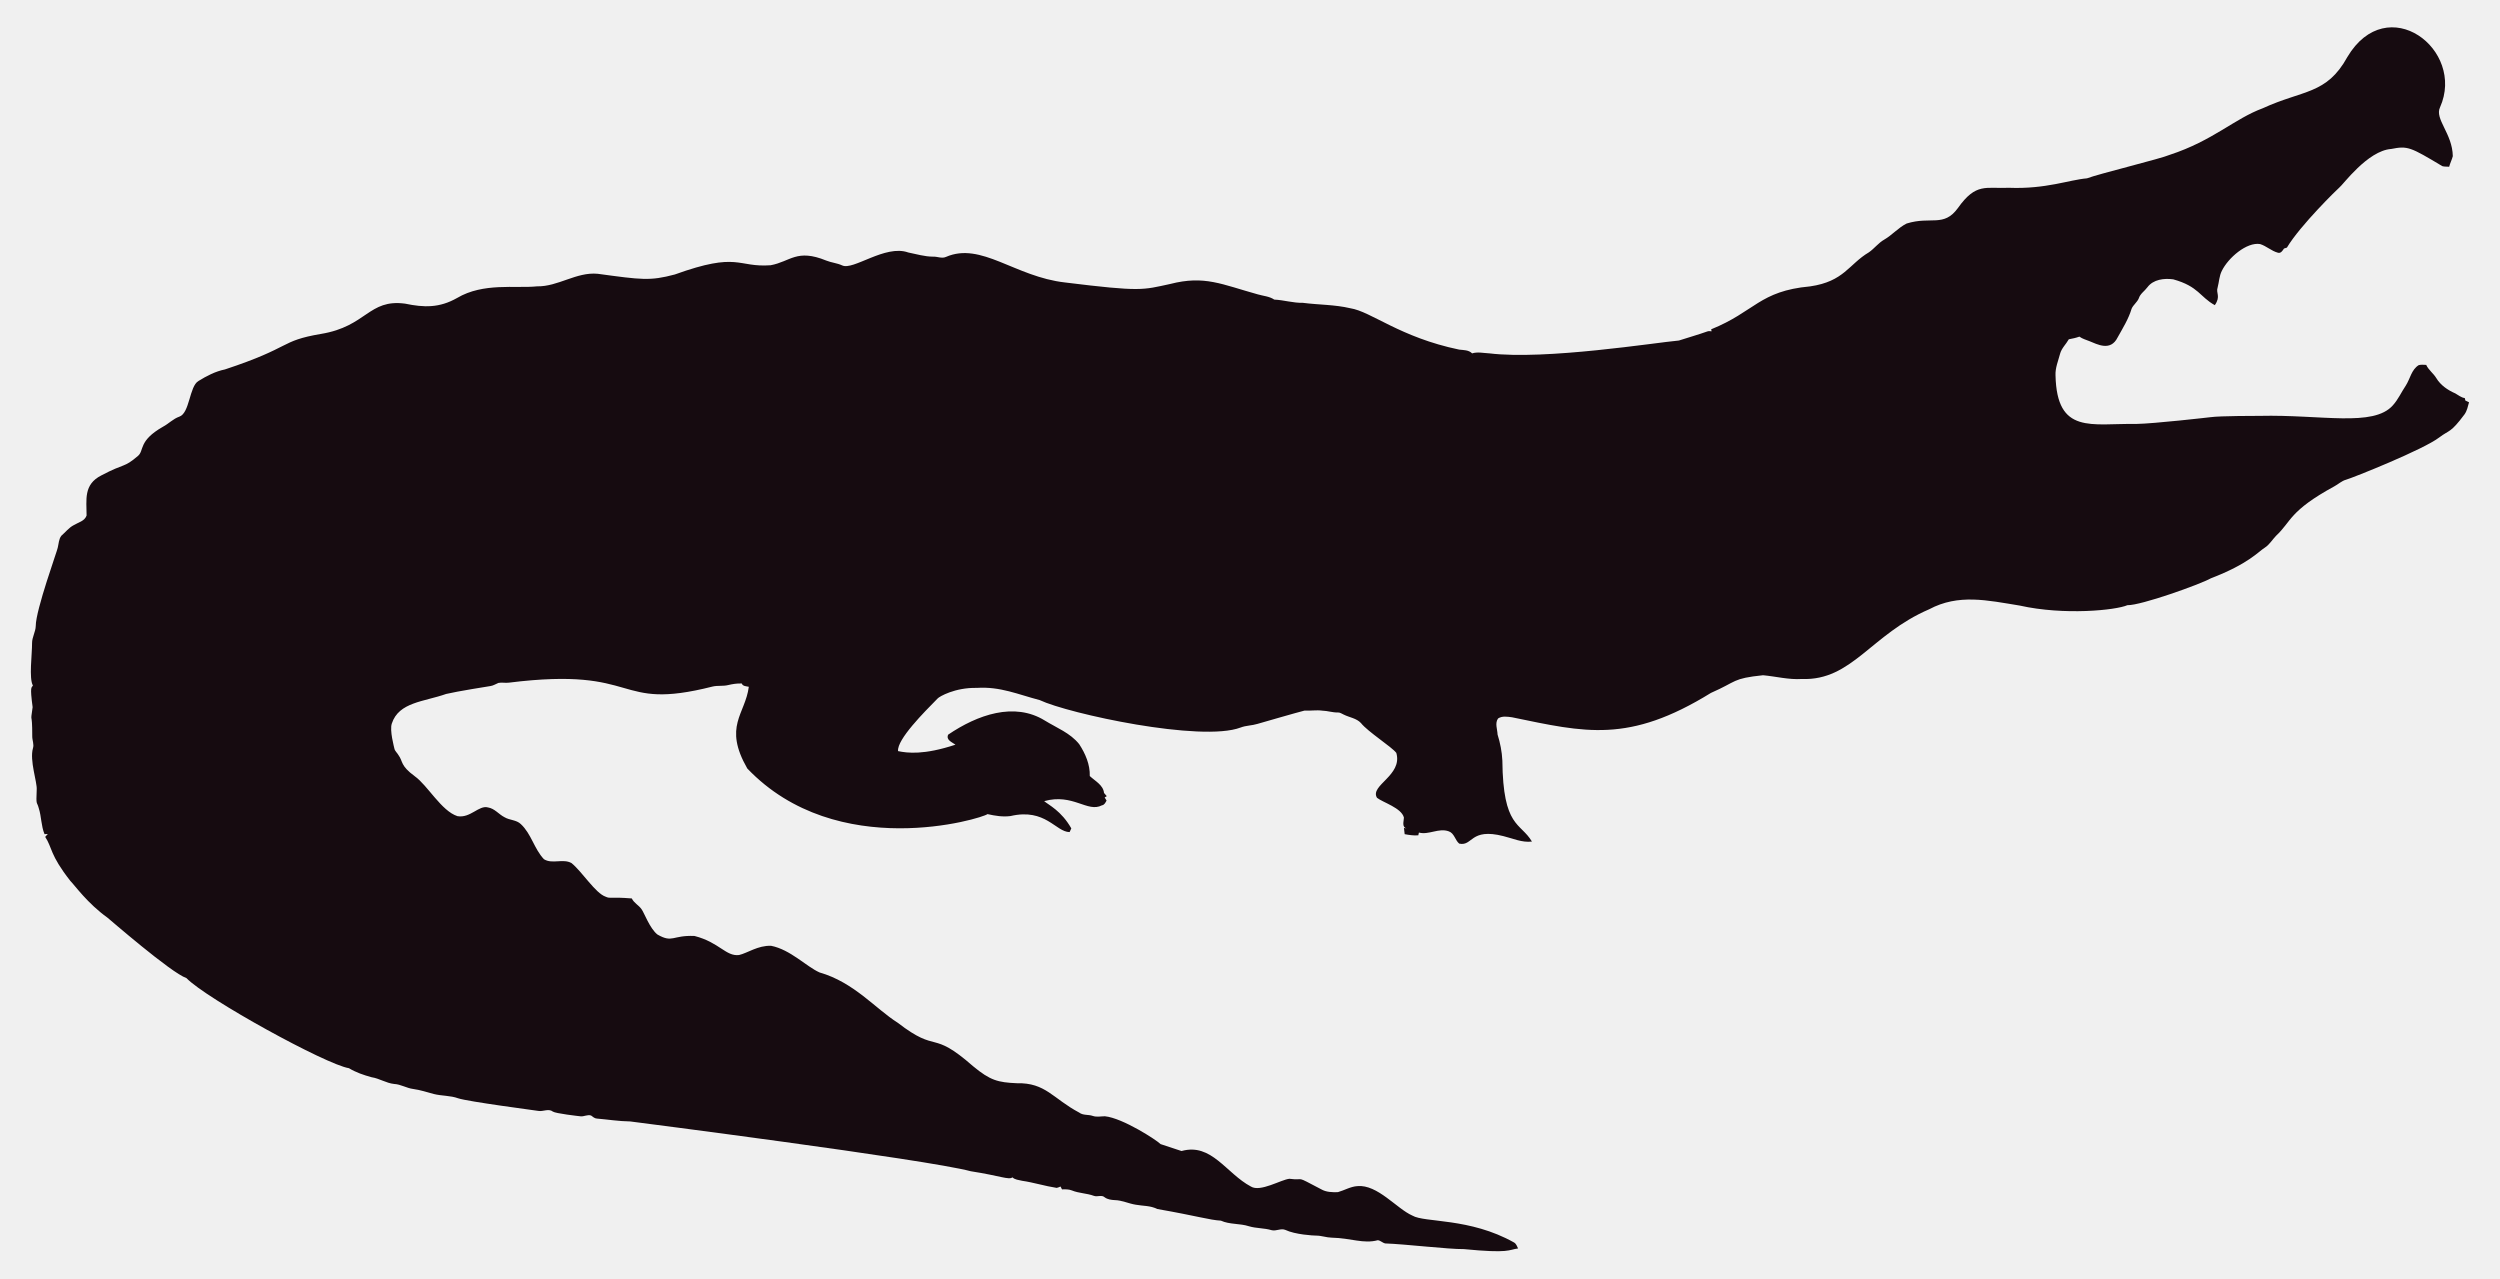
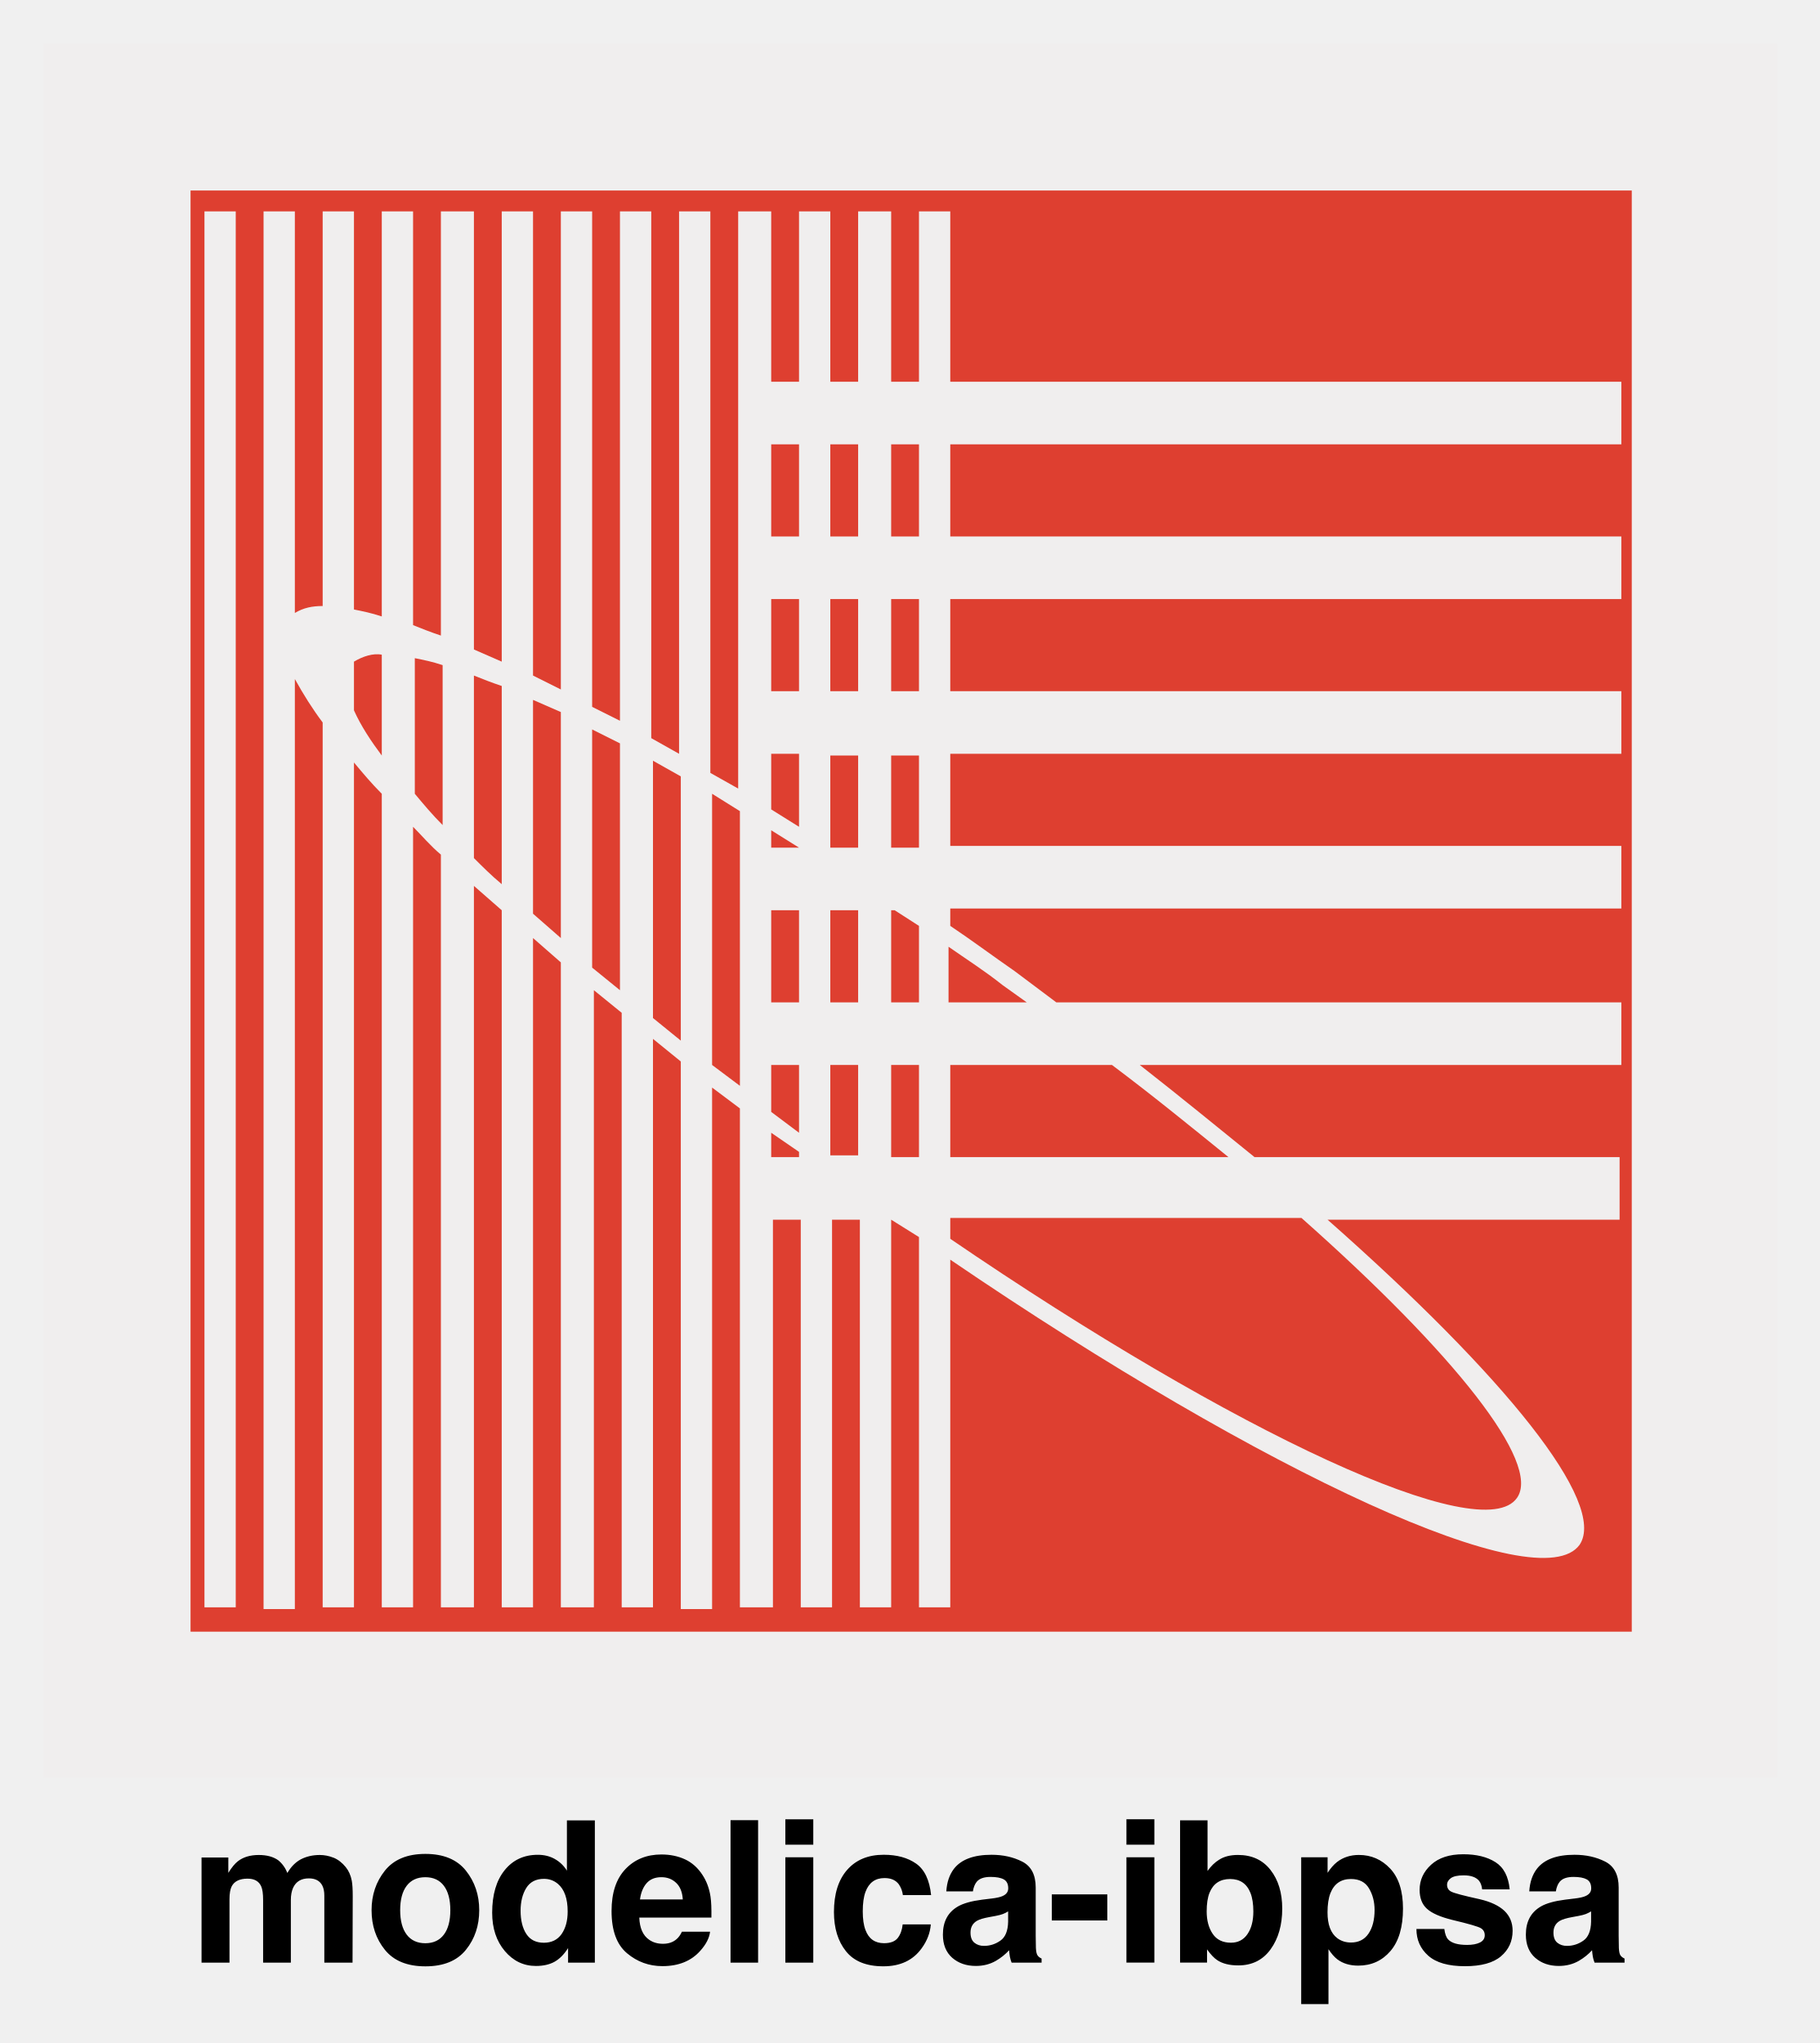
- <svg xmlns="http://www.w3.org/2000/svg" version="1.1" id="Layer_1" x="0px" y="0px" viewBox="0 0 2625.022 1342.022" enable-background="new 0 0 2625.022 1342.022" xml:space="preserve">
-   <path fill="#160B10" d="M2562.057,112.664c-5.93,12.226,13.089,27.649,13.408,51.328c-0.967,3.791-2.837,7.289-3.816,11.093  c-2.417-0.267-4.923,0.089-7.226-0.636c-33.512-20.05-36.245-21.483-53.631-18.038c-24.88,1.775-51.012,38.147-54.547,40.579  c-1,0.685-40.963,39.485-54.967,62.993c-1.056,0.331-2.086,0.661-3.078,1.005c-1.45,2.188-3.295,5.317-6.386,4.363  c-6.755-1.794-12.047-7.022-18.687-9.083c-14.172-2.325-33.569,14.577-40.185,28.126c-2.76,5.432-2.862,11.614-4.401,17.415  c-2.078,5.918,3.558,9.203-2.964,18.611c-15.758-8.651-16.89-19.671-43.645-27.108c-9.541-1.323-21.002,0.025-27.146,8.345  c-2.9,3.956-7.454,6.64-8.994,11.487c-1.705,4.223-5.788,6.857-7.569,10.978c-3.219,10.775-9.274,20.417-14.705,30.186  c-7.484,15.043-21.458,7.113-29.639,3.893c-3.549-1.501-7.378-2.404-10.482-4.745c-3.613,1.31-7.378,2.124-11.131,2.799  c-2.9,5.19-7.62,9.362-9.184,15.252c-1.972,7.442-5.139,14.807-4.771,22.656c1.426,62.435,37.744,50.23,84.657,50.985  c18.427-0.238,76.659-6.917,77.661-7.06c10.315-1.512,51.103-1.387,52.104-1.425c64.718-1.507,119.253,12.017,139.725-10.991  c5.622-6.144,8.955-13.878,13.598-20.735c4.617-7.073,5.915-16.893,13.662-21.562c2.519-0.687,5.19-0.305,7.81-0.242  c2.481,5.406,7.582,8.854,10.609,13.891c4.503,7.467,12.047,12.632,19.921,16.041c3.269,1.794,6.144,4.389,9.999,4.936  c0.166,0.852,0.369,1.705,0.598,2.57c1.259,0.611,2.519,1.208,3.854,1.819c-1.196,4.325-2.073,8.854-4.681,12.606  c-14.981,20.134-15.737,16.079-26.561,24.297c-16.513,12.73-90.704,42.38-97.937,44.421c-4.63,1.259-8.078,4.719-12.199,6.907  c-47.689,26.034-44.914,36.755-61.276,51.99c-3.969,4.096-6.856,9.273-11.754,12.403c-6.886,4.248-16.845,16.908-56.76,32.26  c-10.994,6.222-73.381,28.559-87.544,28.177c-12.182,5.289-66.295,10.873-113.113,0.394c-34.047-5.52-64.247-12.539-95.05,3.905  c-61.045,26.219-81.054,75.205-133.67,73.195c-13.739,0.903-27.159-2.684-40.745-3.943c-32.756,3.396-26.951,6.432-54.687,18.547  c-86.536,53.421-132.198,41.426-208.888,25.607c-4.859-0.636-10.304-1.616-14.68,1.259c-3.511,4.999-0.687,11.232-0.509,16.804  c2.76,8.879,4.605,18.076,5.037,27.388c0.678,70.703,18.876,64.615,31.064,85.038c-10.38,1.31-20.137-3.346-30.008-5.724  c-35.054-8.942-31.959,10.974-46.367,7.887c-4.376-3.651-5.076-10.864-10.94-12.886c-10.482-3.893-20.875,4.033-31.37,1.285  c-0.165,0.725-0.483,2.163-0.649,2.875c-4.834,0.432-9.592-0.331-14.311-1.196c-0.153-2.201-0.407-4.401-0.751-6.551  c0.7,0.127,2.112,0.382,2.824,0.509c-5.368-1.387-2.926-7.48-2.862-11.411c-2.581-10.171-21.93-15.743-28.266-20.735  c-7.896-13.101,27.192-23.356,20.29-47.143c-4.808-6.385-29.888-22.164-37.17-31.395c-4.783-5.063-12.047-5.813-18.013-8.815  c-1.972-0.827-3.791-2.315-6.017-2.239c-5.597,0.191-10.965-1.781-16.537-1.908c-6.208-0.878-12.441,0.318-18.661-0.076  c-6.376,1.51-49.471,13.993-49.471,13.993c-5.775,1.781-11.97,1.603-17.631,3.791c-41.153,15.671-180.401-14.399-211.051-28.838  c-22.477-5.819-41.27-14.396-65.945-12.772c-23.033-0.496-39.521,9.215-41.101,11.08c-14.156,14.382-42.805,43.009-41.597,55.297  c9.881,2.049,27.067,4.244,60.297-6.755c-3.6-2.633-10.164-4.859-7.683-10.52c30.91-20.96,69.478-34.528,101.385-14.896  c12.454,7.683,26.879,13.128,36.241,24.907c6.449,9.897,11.461,21.384,11.08,33.43c5.483,5.19,14.184,9.464,14.96,17.771  c0.954,1.132,1.883,2.239,2.9,3.371c-0.56,0.344-1.679,1.03-2.251,1.361c0.674,1.081,1.336,2.15,2.022,3.244  c-1.157,2.112-2.252,4.643-4.923,5.037c-15.167,7.923-30.412-12.885-60.589-4.414c4.515,3.914,17.957,10.035,28.495,28.596  c-0.623,1.285-1.221,2.582-1.781,3.893c-14.581-0.066-25.26-25.439-62.103-16.83c-8.065,1.081-16.27-0.28-24.119-2.048  c-5.689,4.616-157.704,51.097-252.241-47.919c-25.462-44.516-2.105-56.742,1.616-85.776c-2.646-0.598-6.259-0.445-7.429-3.447  c-4.834-0.216-9.63,0.547-14.311,1.666c-5.343,1.336-10.927,0.254-16.283,1.527c-104.921,26.598-73.475-21.586-213.976-4.058  c-3.638,0.483-7.327-0.471-10.927,0.267c-2.722,1.043-5.203,2.786-8.129,3.244c-1.005,0.139-35.568,5.632-46.749,8.332  c-23.248,8.245-49.669,8.494-57.027,31.013c-2.544,7.127,2.495,25.23,2.659,26.23c0.509,2.748,2.964,4.529,4.274,6.907  c5.125,7.002,1.576,10.814,17.186,22.287c13.483,9.569,27.903,36.42,44.764,41.877c13.652,2.389,22.508-11.842,32.107-9.146  c7.022,1.107,11.334,7.276,17.415,10.317c5.356,3.193,12.365,2.633,17.033,7.162c11.029,10.189,14.018,26.078,24.284,36.878  c8.765,5.47,19.972-0.979,28.965,4.071c11.309,9.233,25.045,31.634,35.809,35.287c4.836,2.294,4.589-0.02,27.477,1.832  c2.226,4.796,7.327,7.085,10.253,11.347c2.611,3.387,8.633,20.294,16.715,26.574c16.075,9.185,15.426,0.491,38.875,1.488  c26.056,6.667,32.977,21.713,46.774,19.997c8.688-1.942,19.833-10.206,33.646-9.68c20.419,4.043,37.013,21.857,50.896,27.986  c36.199,10.4,58.502,37.92,82.062,52.817c43.011,33.213,34.403,6.396,79.034,45.566c18.208,15.125,26.246,17.04,45.986,17.936  c30.318-0.751,37.93,16.193,65.525,30.81c4.134,3.155,9.541,1.844,14.196,3.498c4.147,1.463,8.51,0.394,12.772,0.369  c18.974,1.87,55.059,25.539,58.465,29.232c7.353,2.353,14.667,4.91,22.02,7.276c31.527-8.837,46.862,23.524,72.916,37.323  c9.817,6.052,31.604-7.299,40.338-8.179c17.829,2.357,3.781-4.531,33.392,11.016c5.241,3.066,11.589,3.218,17.504,3.028  c6.869-1.921,13.204-5.852,20.48-6.348c21.245-1.942,41.314,23.767,57.816,30.975c12.756,7.578,60.29,2.089,106.638,28.189  c2.366,1.298,3.155,4.007,4.3,6.284c-10.435,1.423-8.676,5.392-56.964,0.7c-16.115,0.199-61.486-5.252-82.52-5.953  c-2.824-0.572-4.91-3.04-7.772-3.397c-15.269,4.072-27.792-2.198-48.492-2.671c-5.546-0.102-10.825-2.201-16.359-2.162  c-2.762-0.015-21.848-1.008-32.323-6.004c-4.758-1.972-9.668,1.654-14.476,0.293c-7.747-2.315-16.003-1.781-23.737-4.121  c-9.541-3.104-20.277-1.692-29.41-5.865c-12.12-0.691-23.98-4.714-66.899-12.25c-6.984-3.625-14.985-3.091-22.516-4.49  c-7.416-1.145-14.324-4.643-21.892-4.821c-3.727-0.204-7.632-0.649-10.698-2.939c-3.206-2.951-7.645-0.127-11.334-1.539  c-7.531-2.798-15.774-2.646-23.203-5.712c-3.282-1.298-6.844-1.17-10.278-1.081c-0.394-0.763-1.183-2.264-1.577-3.015  c-1.285,0.636-2.608,1.119-3.982,1.45c-12.263-1.87-24.131-5.674-36.394-7.467c-3.46-0.903-7.404-1.005-10.113-3.6  c-3.831,2.97-12.398-1.54-43.747-6.411c-46.335-12.483-357.594-52.295-357.594-52.295c-11.716-0.14-23.317-2.023-34.982-3.015  c-2.442-0.127-4.211-1.844-6.068-3.18c-3.753-1.387-7.467,1.336-11.271,0.789c-2.02-0.195-26.027-2.946-28.838-4.923  c-4.592-3.587-10.278,0.216-15.367-0.738c-2.203-0.387-74.203-9.818-84.135-13.242c-8.243-2.989-17.224-2.379-25.658-4.529  c-7.162-1.895-14.209-4.274-21.574-5.254c-6.92-0.878-13.001-4.923-20.035-5.266c-8.319-0.878-15.443-5.826-23.648-7.073  c-8.256-2.252-16.448-5.037-23.775-9.49c-23.552-3.584-149.518-72.739-170.649-94.63c-16.013-5.37-81.914-62.745-82.914-63.439  c-21.039-15.096-34.147-33.758-38.964-38.595c-21.778-27.726-18.854-34.892-26.396-46.215c0.916-1.018,1.832-2.01,2.748-3.015  c-1.145,0.038-2.29,0.076-3.435,0.14c-3.651-8.676-3.18-18.28-6.042-27.172c-2.062-7.913-2.975-1.701-2.175-19.526  c0.634-7.664-7.675-30.697-3.931-43.518c1.348-4.16-0.814-8.281-0.751-12.454c0.068-28.882-2.418-11.02,0.394-30.657  c-3.041-22.85-1.09-20.042,0.305-22.719c-4.294-7.378-0.844-32.606-0.89-44.586c-0.025-6.246,3.714-11.741,3.867-17.962  c0-16.859,22.775-79.378,23.076-82.113c1.056-4.198,1.043-9.032,3.778-12.568c4.338-3.74,7.874-8.485,13.052-11.169  c4.745-2.913,11.411-4.172,13.471-10.088c0.043-16.362-3.503-32.575,15.532-42.157c25.219-13.344,23.115-7.424,38.34-20.379  c6.931-5.754,0.059-15.764,26.434-30.772c5.915-3.129,10.622-8.281,17.046-10.507c11.015-3.661,10.497-31.892,20.099-37.437  c8.612-5.33,17.796-10.113,27.795-12.148c71.433-23.584,56.818-29.805,100.939-37.31c48.019-7.907,49.805-36.895,88.244-31.777  c19.858,4.163,35.994,4.605,54.61-5.953c27.665-16.35,60.97-9.859,83.919-12.212c22.172,0.42,41.279-15.29,63.693-13.191  c46.138,6.272,54.878,7.691,80.993,0.738c67.442-24.31,65.094-7.128,100.634-9.706c20.946-3.875,27.233-17.596,58.388-4.91  c5.368,2.188,11.283,2.595,16.575,5.025c11.553,5.818,45.215-22.204,69.43-13.535c8.676,1.717,17.262,4.401,26.205,4.401  c4.49-0.216,9.083,2.252,13.446,0.293c37.015-16.156,72.304,20.872,125.096,26.815c80.305,9.923,81.3,7.845,110.289,1.603  c36.266-9.336,54.189,0.413,92.111,10.902c5.775,1.717,12.11,1.984,17.237,5.47c10.075,0.458,19.844,3.638,29.983,3.396  c16.588,2.163,33.506,1.819,49.853,5.686c21.982,3.418,52.115,30.498,114.347,43.441c4.681,0.572,9.999,0.28,13.586,3.956  c5.864-1.844,12.047-0.267,18.038-0.025c59.148,7.176,174.934-11.359,199.106-13.471c9.82-3.218,19.819-5.966,29.576-9.452  c1.488-0.674,3.155-0.356,4.758-0.229c-0.115-0.522-0.356-1.577-0.483-2.099c45.944-18.548,50.589-40.213,103.827-45.057  c35.891-5.17,40.645-23.282,61.836-35.809c5.712-3.969,9.897-9.808,16.028-13.281c8.408-4.872,14.82-12.555,23.559-16.931  c25.605-7.944,38.867,4.305,53.847-16.257c19.089-26.933,29.276-20.168,53.605-21.256c38.819,1.522,63.061-8.345,81.948-9.935  c11.484-4.495,77.877-20.69,87.061-24.742c45.297-14.857,67.746-37.884,97.505-48.848c42.187-19.404,67.008-14.225,88.74-53.694  C2506.582-10.604,2589.134,52.018,2562.057,112.664z" />
+ <svg xmlns="http://www.w3.org/2000/svg" role="img" viewBox="-2.26 -2.26 104.64 117.52">
+   <style>svg {enable-background:new 0 0 100.2 100.2}</style>
+   <style id="style2" type="text/css">.st1{fill:#d91400}</style>
+   <g id="Layer_2_00000163774542537770369560000014357791518884980360_">
+     <g id="g60" opacity=".8">
+       <path id="rect4" d="M45.5 41.2h1.6v5.3h-1.6z" class="st1" />
+       <path id="rect6" d="M49 59h1.6v5.3H49z" class="st1" />
+       <path id="path8" d="M49.2 50.1H49v5.3h1.6V51l-1.4-.9z" class="st1" />
+       <path id="rect10" d="M45.5 32.2h1.6v5.3h-1.6z" class="st1" />
+       <path id="rect12" d="M42.1 32.2h1.6v5.3h-1.6z" class="st1" />
+       <path id="path14" d="M43.7 41.1h-1.6v3.2l1.6 1v-4.2z" class="st1" />
+       <path id="rect16" d="M42.1 23.3h1.6v5.3h-1.6z" class="st1" />
+       <path id="path18" d="M43.7 59h-1.6v2.7l1.6 1.2V59z" class="st1" />
+       <path id="path20" d="M47.1 59h-1.6v5.2h1.6V59z" class="st1" />
+       <path id="rect22" d="M45.5 23.3h1.6v5.3h-1.6z" class="st1" />
+       <path id="rect24" d="M42.1 50.1h1.6v5.3h-1.6z" class="st1" />
+       <path id="path26" d="M42.1 46.5h1.6l-1.6-1v1z" class="st1" />
+       <path id="rect28" d="M45.5 50.1h1.6v5.3h-1.6z" class="st1" />
+       <path id="path30" d="M18.1 35.8v2.8c.4.9 1 1.8 1.6 2.6v-5.8c-.5-.1-1.1.1-1.6.4z" class="st1" />
+       <path id="path32" d="M56.8 55.4l-1.4-1c-1-.8-2.1-1.5-3.1-2.2v3.2h4.5z" class="st1" />
+       <path id="rect34" d="M49 41.2h1.6v5.3H49z" class="st1" />
+       <path id="path36" d="M52.4 64.3h16c-2.1-1.7-4.3-3.5-6.7-5.3h-9.3v5.3z" class="st1" />
+       <path id="path38" d="M52.4 69C68.8 80.2 83 86.8 85 83.9c1.4-2-3.6-8.3-12.4-16.1H52.4V69z" class="st1" />
+       <path id="rect40" d="M49 32.2h1.6v5.3H49z" class="st1" />
+       <path id="rect42" d="M49 23.3h1.6v5.3H49z" class="st1" />
+       <path id="path44" d="M21.6 35.6v7.8c.5.6 1 1.2 1.6 1.8V36c-.6-.2-1.1-.3-1.6-.4z" class="st1" />
+       <path id="path46" d="M8.7 8.7v82.9h82.9V8.7H8.7zm2.6 81.5H9.5V9.9h1.8v80.3zM91 23.3H52.4v5.3H91v3.6H52.4v5.3H91v3.6H52.4v5.3H91V50H52.4v1c1.2.8 2.4 1.7 3.7 2.6l2.4 1.8H91V59H63.3c2.3 1.8 4.5 3.6 6.6 5.3h21v3.6H74.1c10.2 9 16.1 16.3 14.5 18.7-2.3 3.2-18-4-36.2-16.4v20h-1.8V68.9l-1.6-1v22.3h-1.8V67.9h-1.6v22.3h-1.8V67.9h-1.6v22.3h-1.9V61.5l-1.6-1.2v30h-1.8V58.8l-1.6-1.3v32.7h-1.8V56l-1.6-1.3v35.5H30V53.1l-1.6-1.4v38.5h-1.8V50.1L25 48.7v41.5h-1.9V46.9c-.6-.5-1.1-1.1-1.6-1.6v44.9h-1.8V43.4c-.6-.6-1.1-1.2-1.6-1.8v48.6h-1.8V39.3c-.6-.8-1.1-1.6-1.6-2.5v53.5h-1.8V9.9h1.8V33c.5-.3 1-.4 1.6-.4V9.9h1.8v22.9c.5.1 1 .2 1.6.4V9.9h1.8v23.8c.5.2 1 .4 1.6.6V9.9H25v25.2l1.6.7V9.9h1.8v26.7l1.6.8V9.9h1.8v28.5l1.6.8V9.9h1.8v30.3l1.6.9V9.9h1.8v32.3l1.6.9V9.9h1.9v9.8h1.6V9.9h1.8v9.8h1.6V9.9H49v9.8h1.6V9.9h1.8v9.8H91v3.6z" class="st1" />
+       <path id="path48" d="M28.4 38v12.3l1.6 1.4v-13l-1.6-.7z" class="st1" />
+       <path id="path50" d="M31.8 39.7v13.7l1.6 1.3V40.5l-1.6-.8z" class="st1" />
+       <path id="path52" d="M25 36.6v10.5c.5.5 1 1 1.6 1.5V37.2c-.6-.2-1.1-.4-1.6-.6z" class="st1" />
+       <path id="path54" d="M42.1 62.9v1.4h1.6V64l-1.6-1.1z" class="st1" />
+       <path id="path56" d="M38.7 43.4V59l1.6 1.2V44.4l-1.6-1z" class="st1" />
+       <path id="path58" d="M35.3 41.5v14.8l1.6 1.3V42.4l-1.6-.9z" class="st1" />
+     </g>
+     <path id="rect62" fill="#d91400" stroke="#fff" stroke-miterlimit="10" stroke-width=".25" d="M.1.1h100v100H.1z" opacity=".01" />
+   </g>
+   <path d="M16.922 104.6c-.259-.103-.523-.155-.789-.155-.402 0-.764.082-1.09.25-.308.166-.566.429-.773.784-.119-.297-.293-.539-.523-.729-.285-.204-.659-.305-1.123-.305-.489 0-.887.119-1.196.356-.174.133-.359.357-.555.672v-.884H9.333v6.049h1.607v-3.647c0-.331.043-.579.128-.745.155-.293.46-.44.911-.44.391 0 .652.147.784.44.074.163.111.424.111.784v3.607h1.596v-3.607c0-.272.043-.503.128-.696.168-.364.47-.544.906-.544.378 0 .637.141.78.422.073.147.111.337.111.566v3.859h1.623l.011-3.819c0-.394-.017-.691-.055-.895-.059-.308-.174-.568-.345-.778-.21-.259-.446-.441-.705-.546zm6.349 4.426c-.248.329-.604.495-1.067.495-.463 0-.821-.166-1.071-.495-.25-.331-.375-.799-.375-1.407 0-.607.125-1.075.375-1.404.25-.327.607-.492 1.071-.492.463 0 .819.164 1.067.492.248.329.372.797.372 1.404 0 .609-.123 1.077-.372 1.407zm1.267.875c.512-.631.767-1.392.767-2.282 0-.875-.255-1.632-.767-2.274-.511-.64-1.287-.962-2.329-.962-1.041 0-1.817.321-2.329.962-.511.642-.767 1.4-.767 2.274 0 .89.256 1.651.767 2.282.512.633 1.289.949 2.329.949 1.042 0 1.819-.316 2.329-.949zm-2.329-5.484zm7.445.259c-.286-.161-.612-.242-.979-.242-.797 0-1.434.296-1.91.889-.476.593-.715 1.407-.715 2.442 0 .897.242 1.63.726 2.204.484.572 1.08.859 1.789.859.429 0 .789-.082 1.079-.245.288-.163.546-.424.772-.784v.84h1.54v-8.184h-1.607v2.891c-.177-.285-.41-.508-.694-.669zm.389 4.317c-.234.332-.576.5-1.023.5-.449 0-.783-.168-1.004-.503-.22-.335-.331-.783-.331-1.343 0-.519.109-.954.326-1.305.217-.349.557-.525 1.02-.525.304 0 .571.096.8.289.375.318.561.849.561 1.589 0 .531-.117.963-.349 1.297zm4.89-2.926c.201-.229.485-.345.852-.345.338 0 .62.109.848.326.229.217.356.535.381.954h-2.462c.052-.394.179-.704.381-.935zm2.216-1.368c-.405-.188-.859-.283-1.363-.283-.848 0-1.539.28-2.07.84-.533.56-.799 1.365-.799 2.413 0 1.12.296 1.928.884 2.424.59.497 1.27.745 2.042.745.933 0 1.66-.296 2.179-.884.334-.372.52-.737.561-1.096h-1.618c-.085.179-.183.318-.296.417-.204.185-.468.278-.794.278-.308 0-.571-.076-.791-.229-.359-.244-.55-.671-.572-1.278h4.148c.008-.523-.009-.924-.051-1.202-.07-.474-.225-.89-.462-1.251-.263-.406-.596-.705-.999-.895zm-1.251-.283zm5.448 6.221v-8.195h-1.585v8.195zm3.174-6.783v-1.463h-1.607v1.463zm-1.607.723v6.06h1.607v-6.06zm6.76 2.174h1.624c-.089-.863-.375-1.466-.859-1.808-.484-.34-1.105-.511-1.866-.511-.893 0-1.594.289-2.102.867-.508.579-.761 1.388-.761 2.429 0 .924.229 1.675.69 2.252.459.579 1.177.868 2.151.868.976 0 1.711-.346 2.208-1.041.312-.43.485-.886.522-1.368h-1.618c-.033.319-.128.579-.283.78-.155.199-.419.3-.789.3-.523 0-.879-.253-1.067-.757-.104-.27-.157-.628-.157-1.072 0-.467.052-.841.157-1.123.196-.53.561-.795 1.094-.795.375 0 .652.122.829.367.123.182.199.386.228.612zm-1.072-2.336zm7.127 3.275v.59c-.011.53-.16.895-.448 1.094-.288.201-.601.3-.943.3-.215 0-.397-.06-.547-.18-.15-.12-.226-.316-.226-.587 0-.304.123-.528.367-.674.145-.085.384-.157.718-.217l.356-.066c.177-.033.318-.07.419-.108.103-.04.204-.09.304-.153zm-.961-.74l-.539.066c-.612.079-1.075.209-1.39.391-.576.334-.862.873-.862 1.618 0 .574.179 1.018.536 1.332.357.313.811.47 1.36.47.43 0 .814-.098 1.156-.296.285-.166.538-.368.756-.606.011.138.025.259.044.367.019.108.052.223.1.345h1.724v-.234c-.103-.047-.182-.109-.232-.183-.052-.073-.084-.213-.095-.422-.008-.274-.011-.508-.011-.701v-2.779c0-.731-.258-1.227-.773-1.491-.516-.263-1.104-.394-1.768-.394-1.018 0-1.738.266-2.157.8-.263.342-.411.776-.444 1.306h1.529c.036-.234.111-.419.221-.555.157-.187.421-.278.795-.278.334 0 .587.047.759.141.172.095.258.267.258.516 0 .204-.112.353-.338.449-.127.057-.335.103-.628.139zm.082-2.535zm3.392 2.296v1.501h3.191v-1.501zm5.899-2.858v-1.463h-1.607v1.463zm-1.607.723v6.06h1.607v-6.06zm8.287.729c-.451-.576-1.074-.862-1.871-.862-.441 0-.805.092-1.09.278-.24.147-.462.362-.661.644v-2.913h-1.58v8.184h1.551v-.761c.212.296.408.503.59.621.304.201.705.3 1.207.3.795 0 1.417-.31 1.861-.928.446-.618.667-1.4.667-2.34 0-.908-.225-1.649-.675-2.223zm-1.325 3.691c-.226.331-.544.495-.952.495-.47 0-.821-.171-1.05-.512-.229-.34-.345-.77-.345-1.289 0-.441.055-.8.166-1.079.215-.523.61-.784 1.184-.784.568 0 .957.267 1.169.8.111.283.166.639.166 1.067 0 .538-.112.971-.338 1.301zm6.99-2.63c.213.359.321.773.321 1.24 0 .568-.117 1.022-.348 1.362-.232.342-.568.512-1.009.512-.304 0-.568-.084-.789-.25-.375-.286-.561-.781-.561-1.485 0-.444.055-.811.166-1.101.215-.546.61-.818 1.184-.818.478 0 .824.18 1.036.539zm1.218-1.14c-.49-.522-1.09-.783-1.798-.783-.485 0-.905.134-1.256.405-.193.152-.375.361-.546.623v-.895h-1.518v8.445h1.569v-3.158c.166.256.337.451.511.585.319.24.72.361 1.2.361.757 0 1.374-.28 1.855-.84.479-.56.72-1.373.72-2.44 0-1.012-.245-1.779-.737-2.303zm3.117 3.476h-1.607c0 .621.226 1.134.682 1.537.454.402 1.156.603 2.11.603.933 0 1.624-.19 2.07-.569.448-.38.671-.87.671-1.471 0-.455-.155-.837-.467-1.14-.316-.3-.788-.523-1.419-.672-.946-.207-1.496-.354-1.651-.44-.155-.081-.234-.213-.234-.394 0-.145.074-.272.22-.38.147-.106.392-.16.737-.16.419 0 .715.106.89.321.092.119.149.28.172.484h1.583c-.07-.74-.343-1.262-.819-1.564-.476-.302-1.093-.454-1.849-.454-.797 0-1.415.201-1.853.604-.44.402-.659.882-.659 1.442 0 .474.141.838.422 1.09.281.256.765.468 1.452.639.952.226 1.502.386 1.651.479.149.092.221.228.221.405 0 .185-.092.324-.275.417-.183.092-.43.139-.742.139-.53 0-.893-.106-1.09-.318-.111-.119-.183-.318-.217-.599zm1.211-4.287zm7.229 3.275v.59c-.011.53-.161.895-.448 1.094-.288.201-.603.3-.943.3-.215 0-.399-.06-.549-.18-.149-.12-.225-.316-.225-.587 0-.304.122-.528.367-.674.144-.085.384-.157.718-.217l.356-.066c.177-.033.318-.07.419-.108.101-.04.202-.09.304-.153zm-.963-.74l-.539.066c-.61.079-1.074.209-1.388.391-.576.334-.862.873-.862 1.618 0 .574.179 1.018.536 1.332.357.313.811.47 1.358.47.43 0 .816-.098 1.158-.296.285-.166.538-.368.756-.606.011.138.025.259.044.367.019.108.052.223.1.345h1.724v-.234c-.104-.047-.182-.109-.234-.183-.051-.073-.082-.213-.093-.422-.008-.274-.011-.508-.011-.701v-2.779c0-.731-.258-1.227-.773-1.491-.516-.263-1.105-.394-1.768-.394-1.02 0-1.738.266-2.157.8-.264.342-.411.776-.444 1.306h1.528c.038-.234.112-.419.223-.555.155-.187.421-.278.795-.278.334 0 .587.047.759.141.172.095.258.267.258.516 0 .204-.112.353-.338.449-.127.057-.335.103-.629.139zm.084-2.535z" />
</svg>
